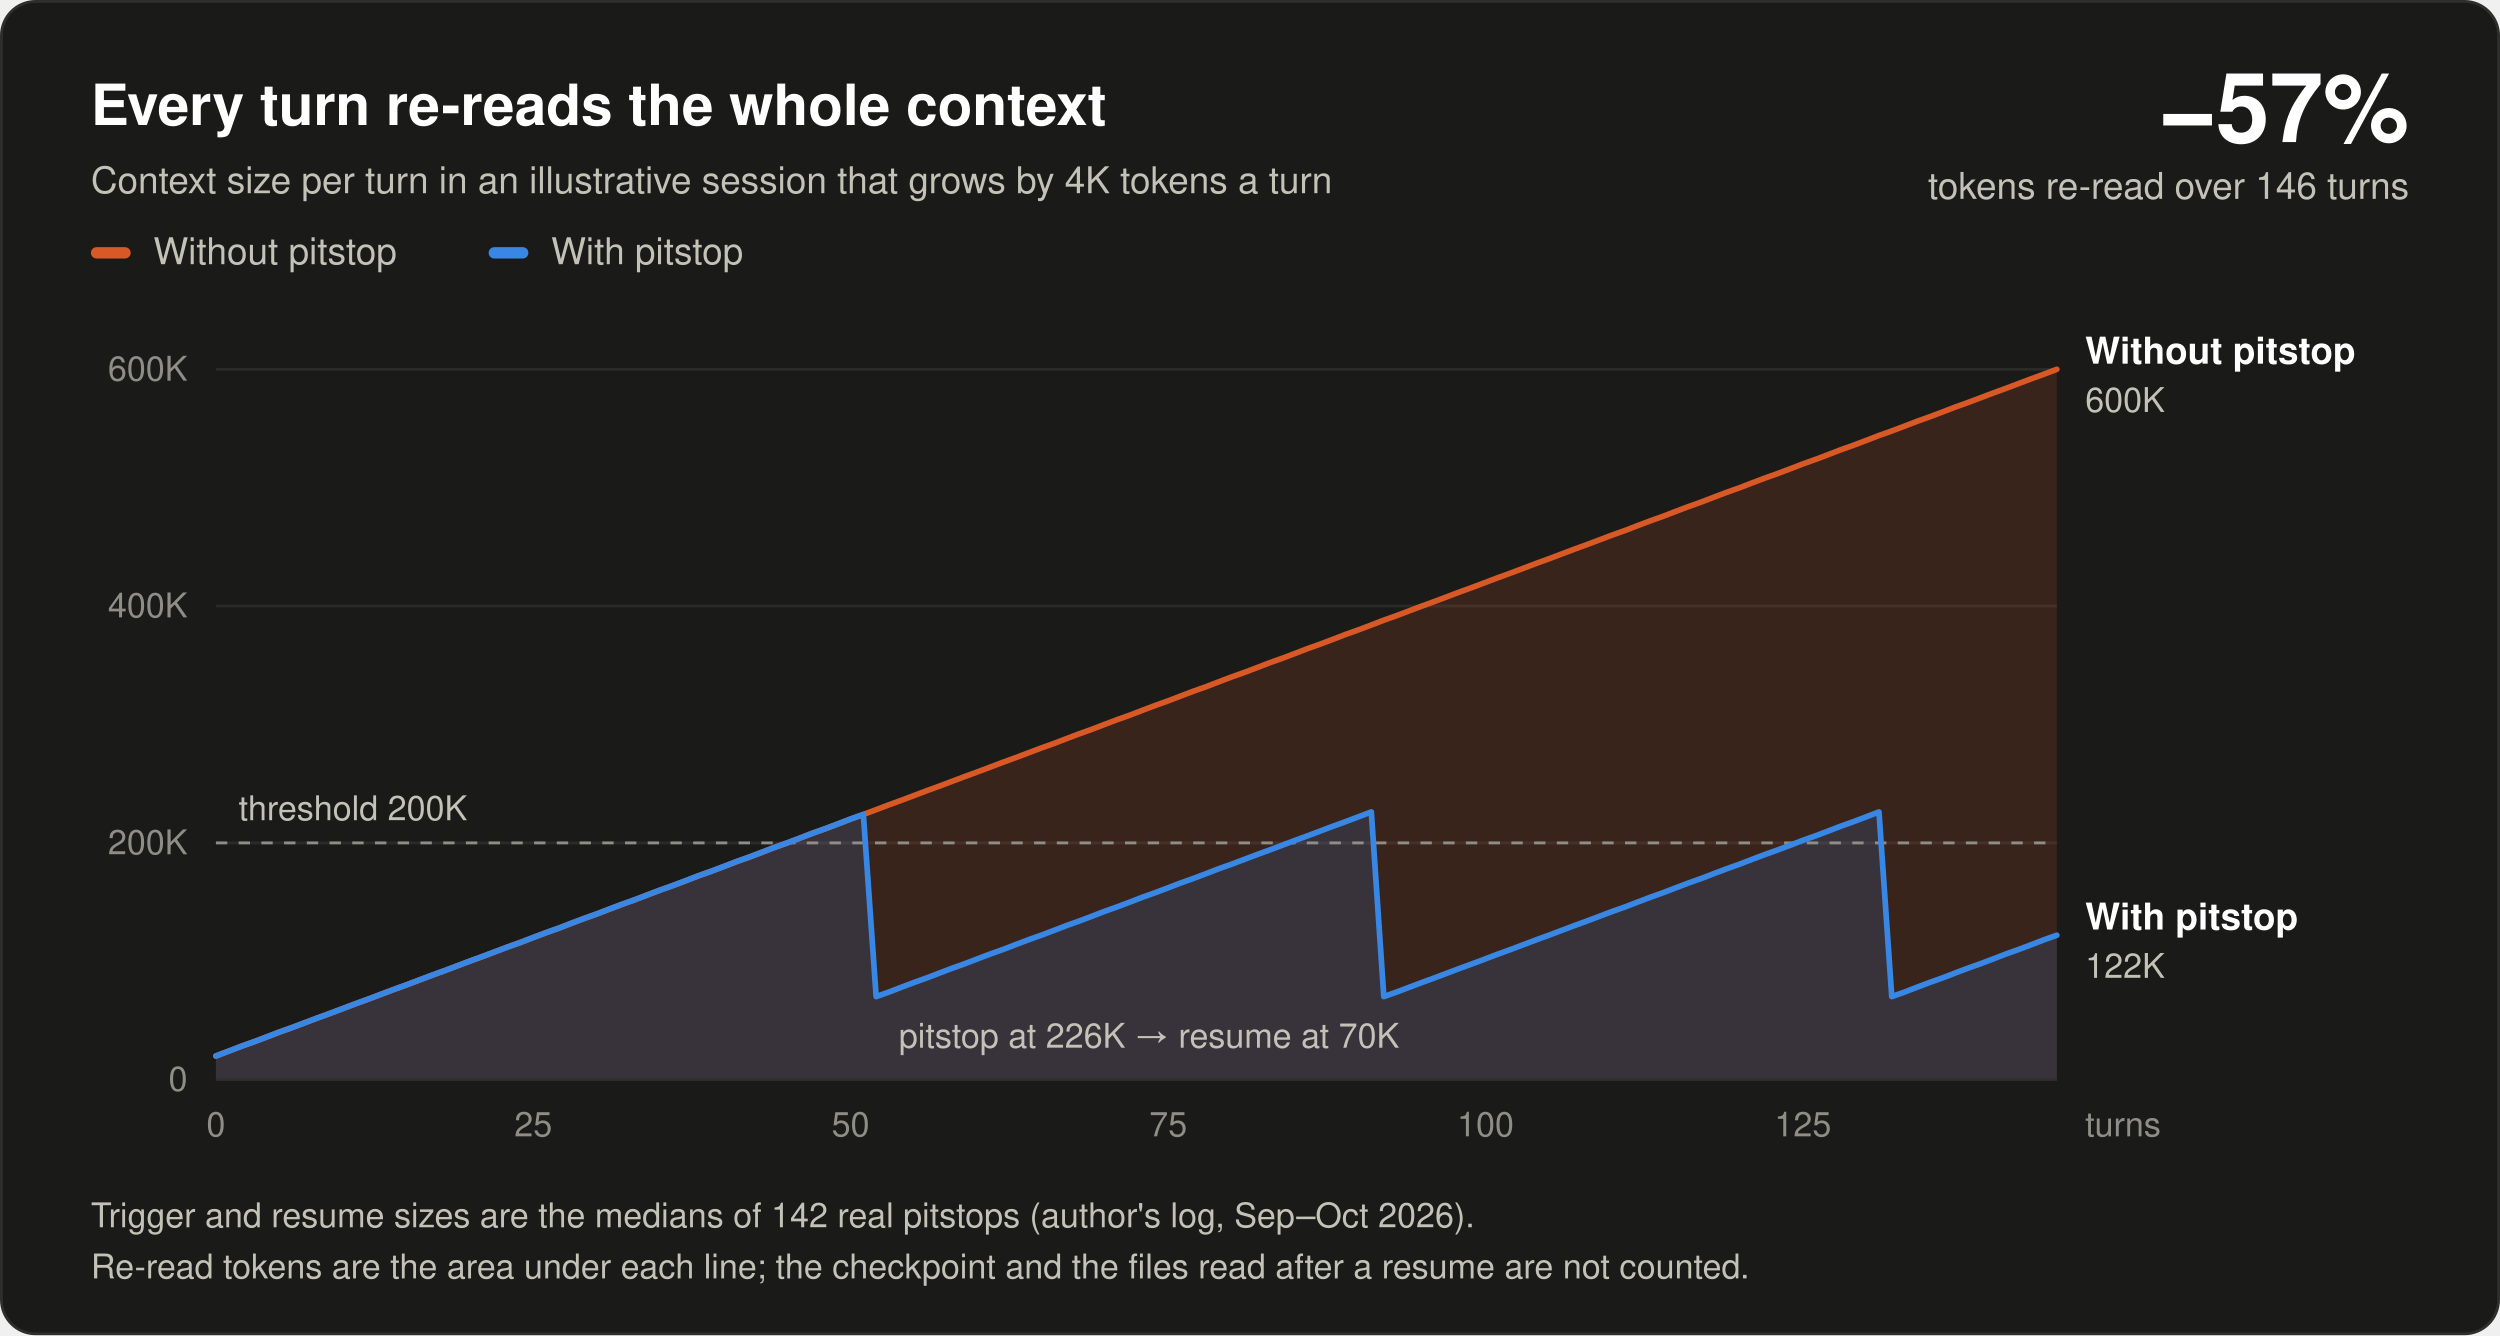
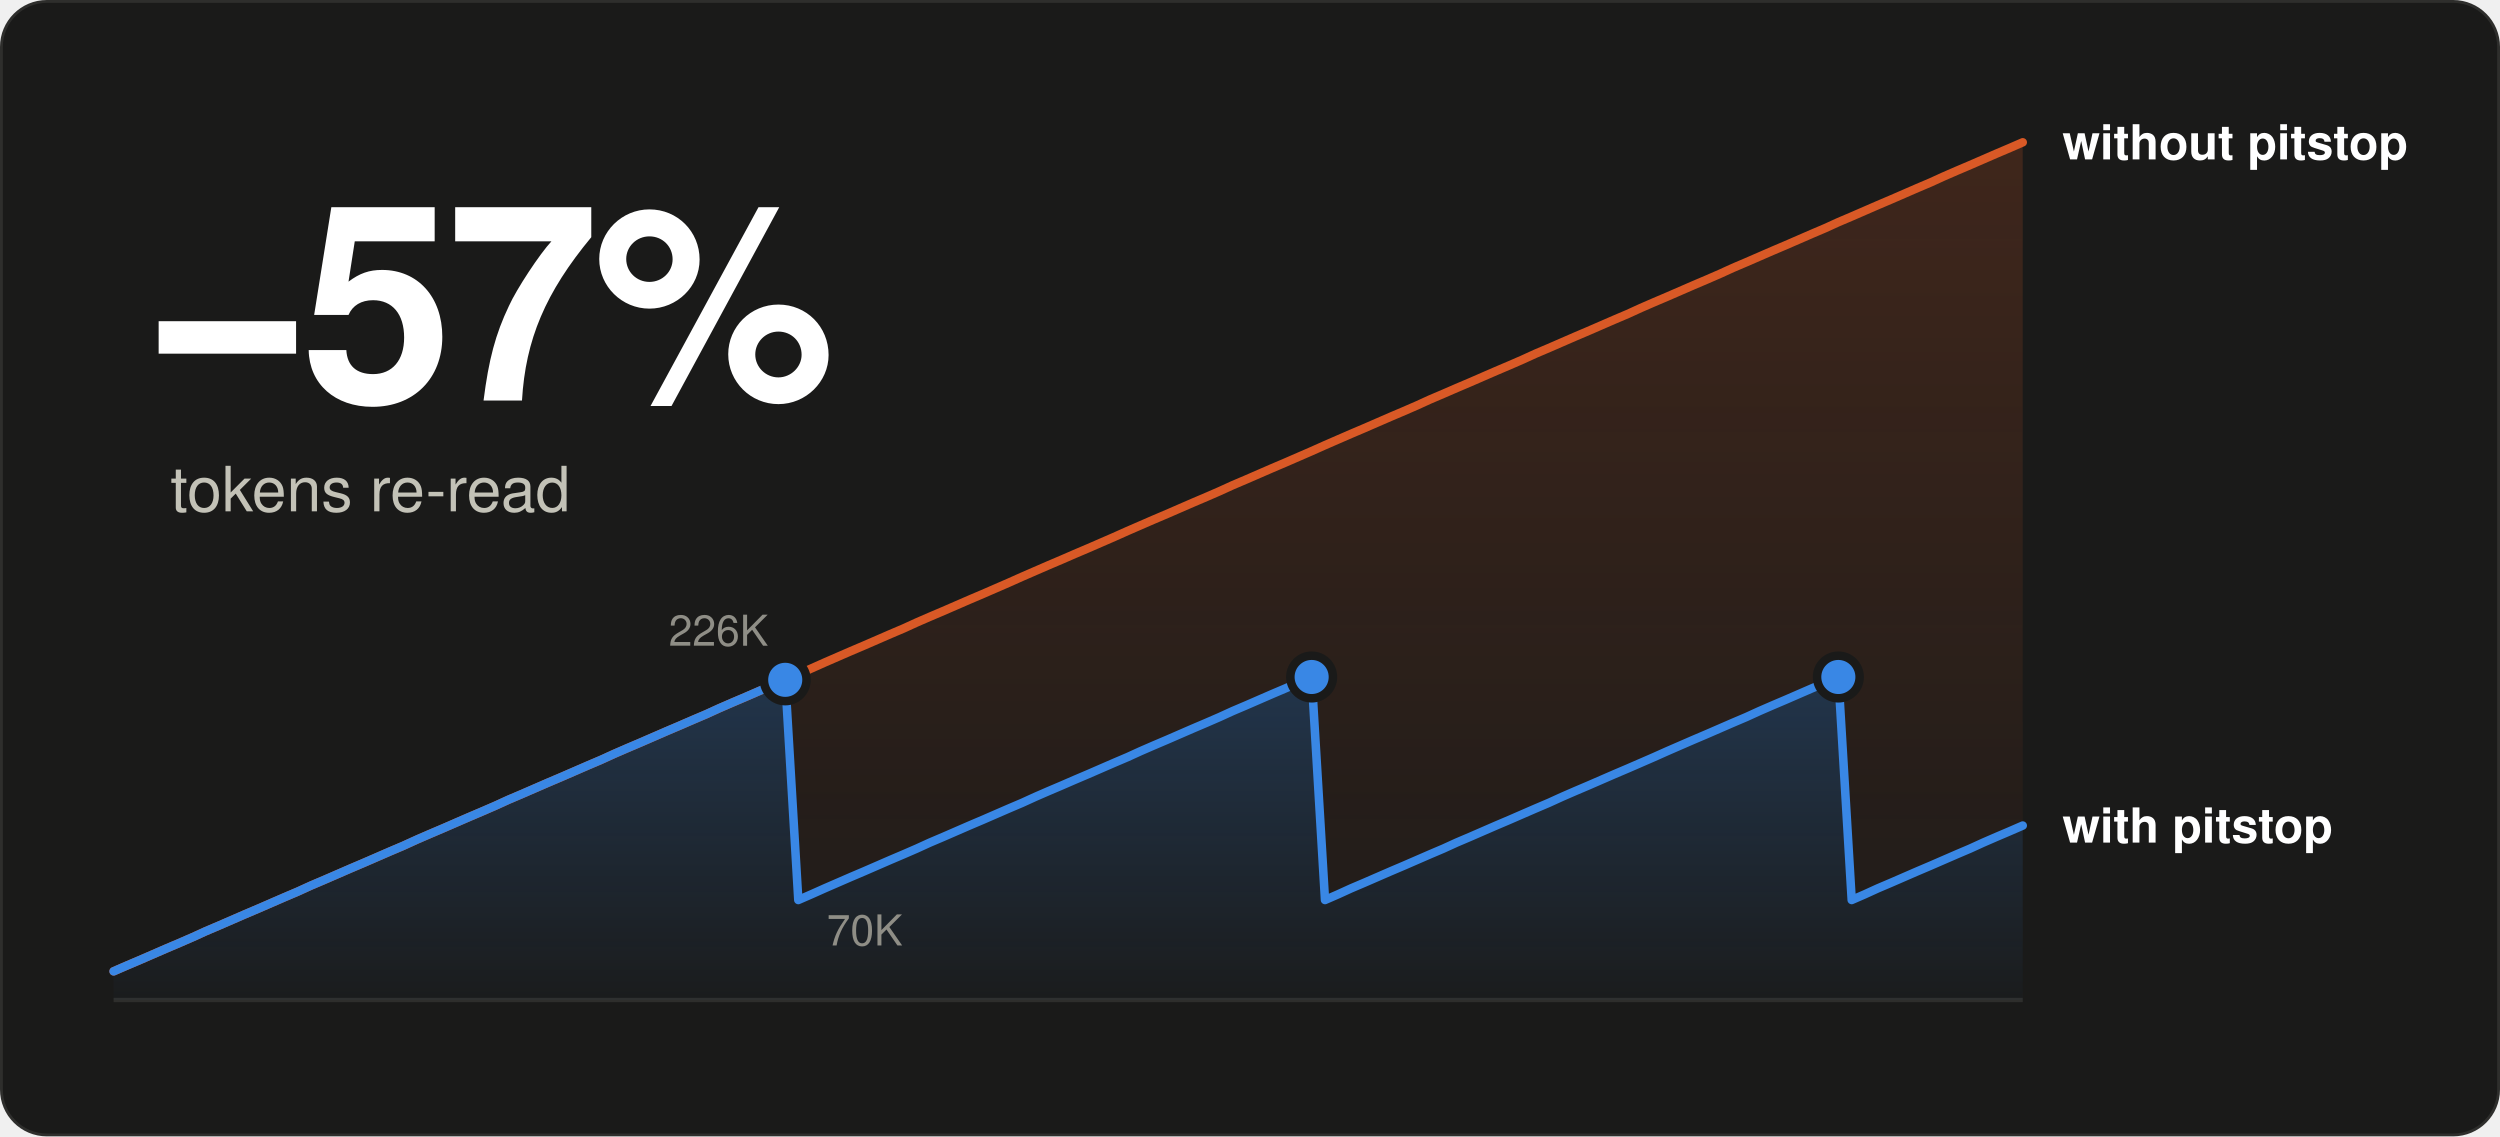
- <svg xmlns="http://www.w3.org/2000/svg" width="880" height="470" viewBox="0 0 880 470" role="img" aria-labelledby="t d">
+ <svg xmlns="http://www.w3.org/2000/svg" width="880" height="400" viewBox="0 0 880 400" role="img" aria-labelledby="t d">
+   <defs>
+     <linearGradient id="ga" gradientUnits="userSpaceOnUse" x1="0" y1="40" x2="0" y2="352">
+       <stop offset="0.55" stop-color="#3987e5" stop-opacity="0.3" />
+       <stop offset="1" stop-color="#3987e5" stop-opacity="0.02" />
+     </linearGradient>
+     <linearGradient id="gb" gradientUnits="userSpaceOnUse" x1="0" y1="40" x2="0" y2="352">
+       <stop offset="0" stop-color="#d95926" stop-opacity="0.2" />
+       <stop offset="1" stop-color="#d95926" stop-opacity="0.02" />
+     </linearGradient>
+   </defs>
  <style>
- text { font-family: -apple-system, BlinkMacSystemFont, "Segoe UI", Helvetica, Arial, sans-serif; fill: #c3c2b7; }
- .title { font-size: 20px; font-weight: 650; fill: #ffffff; }
- .sub { font-size: 13px; }
- .tick { font-size: 12px; fill: #8f8e86; font-variant-numeric: tabular-nums; }
- .label { font-size: 13px; font-weight: 600; fill: #ffffff; }
- .note { font-size: 12px; }
- .hero { font-size: 34px; font-weight: 700; fill: #ffffff; font-variant-numeric: tabular-nums; }
+ text { font-family: -apple-system, BlinkMacSystemFont, "Segoe UI", Helvetica, Arial, sans-serif; fill: #c3c2b7; font-weight: 500; }
+ .hero { font-size: 96px; font-weight: 700; letter-spacing: -2px; fill: #ffffff; font-variant-numeric: tabular-nums; }
+ .caption { font-size: 22px; }
+ .label { font-size: 17px; font-weight: 600; fill: #ffffff; }
+ .tick { font-size: 15px; fill: #8f8e86; font-variant-numeric: tabular-nums; }
</style>
-   <rect x="0.5" y="0.5" width="879" height="469" rx="12" fill="#1a1a19" stroke="#2e2e2c" />
-   <text x="32" y="44" class="title">Every turn re-reads the whole context</text>
-   <text x="32" y="68" class="sub">Context size per turn in an illustrative session that grows by 4K tokens a turn</text>
-   <text x="848" y="50" text-anchor="end" class="hero">−57%</text>
-   <text x="848" y="70" text-anchor="end" class="sub">tokens re-read over 146 turns</text>
-   <g transform="translate(32,96)">
-     <rect x="0" y="-9" width="14" height="4" rx="2" fill="#d95926" />
-     <text x="22" y="-3" class="sub">Without pitstop</text>
-     <rect x="140" y="-9" width="14" height="4" rx="2" fill="#3987e5" />
-     <text x="162" y="-3" class="sub">With pitstop</text>
-   </g>
-   <line x1="76" x2="724" y1="380.0" y2="380.0" stroke="#2a2a28" />
-   <text x="66" y="384.0" text-anchor="end" class="tick">0</text>
-   <line x1="76" x2="724" y1="296.7" y2="296.7" stroke="#2a2a28" />
-   <text x="66" y="300.7" text-anchor="end" class="tick">200K</text>
-   <line x1="76" x2="724" y1="213.3" y2="213.3" stroke="#2a2a28" />
-   <text x="66" y="217.3" text-anchor="end" class="tick">400K</text>
-   <line x1="76" x2="724" y1="130.0" y2="130.0" stroke="#2a2a28" />
-   <text x="66" y="134.0" text-anchor="end" class="tick">600K</text>
-   <text x="76.0" y="400" text-anchor="middle" class="tick">0</text>
-   <text x="187.7" y="400" text-anchor="middle" class="tick">25</text>
-   <text x="299.4" y="400" text-anchor="middle" class="tick">50</text>
-   <text x="411.2" y="400" text-anchor="middle" class="tick">75</text>
-   <text x="522.9" y="400" text-anchor="middle" class="tick">100</text>
-   <text x="634.6" y="400" text-anchor="middle" class="tick">125</text>
-   <text x="734" y="400" class="tick">turns</text>
-   <path d="M76.0,371.7 L80.5,370.0 L84.9,368.3 L89.4,366.7 L93.9,365.0 L98.3,363.3 L102.8,361.7 L107.3,360.0 L111.8,358.3 L116.2,356.7 L120.7,355.0 L125.2,353.3 L129.6,351.7 L134.1,350.0 L138.6,348.3 L143.0,346.7 L147.5,345.0 L152.0,343.3 L156.4,341.7 L160.9,340.0 L165.4,338.3 L169.8,336.7 L174.3,335.0 L178.8,333.3 L183.3,331.7 L187.7,330.0 L192.2,328.3 L196.7,326.7 L201.1,325.0 L205.6,323.3 L210.1,321.7 L214.5,320.0 L219.0,318.3 L223.5,316.7 L227.9,315.0 L232.4,313.3 L236.9,311.7 L241.4,310.0 L245.8,308.3 L250.3,306.7 L254.8,305.0 L259.2,303.3 L263.7,301.7 L268.2,300.0 L272.6,298.3 L277.1,296.7 L281.6,295.0 L286.0,293.3 L290.5,291.7 L295.0,290.0 L299.4,288.3 L303.9,286.7 L308.4,285.0 L312.9,283.3 L317.3,281.7 L321.8,280.0 L326.3,278.3 L330.7,276.7 L335.2,275.0 L339.7,273.3 L344.1,271.7 L348.6,270.0 L353.1,268.3 L357.5,266.7 L362.0,265.0 L366.5,263.3 L371.0,261.7 L375.4,260.0 L379.9,258.3 L384.4,256.7 L388.8,255.0 L393.3,253.3 L397.8,251.7 L402.2,250.0 L406.7,248.3 L411.2,246.7 L415.6,245.0 L420.1,243.3 L424.6,241.7 L429.0,240.0 L433.5,238.3 L438.0,236.7 L442.5,235.0 L446.9,233.3 L451.4,231.7 L455.9,230.0 L460.3,228.3 L464.8,226.7 L469.3,225.0 L473.7,223.3 L478.2,221.7 L482.7,220.0 L487.1,218.3 L491.6,216.7 L496.1,215.0 L500.6,213.3 L505.0,211.7 L509.5,210.0 L514.0,208.3 L518.4,206.7 L522.9,205.0 L527.4,203.3 L531.8,201.7 L536.3,200.0 L540.8,198.3 L545.2,196.7 L549.7,195.0 L554.2,193.3 L558.6,191.7 L563.1,190.0 L567.6,188.3 L572.1,186.7 L576.5,185.0 L581.0,183.3 L585.5,181.7 L589.9,180.0 L594.4,178.3 L598.9,176.7 L603.3,175.0 L607.8,173.3 L612.3,171.7 L616.7,170.0 L621.2,168.3 L625.7,166.7 L630.2,165.0 L634.6,163.3 L639.1,161.7 L643.6,160.0 L648.0,158.3 L652.5,156.7 L657.0,155.0 L661.4,153.3 L665.9,151.7 L670.4,150.0 L674.8,148.3 L679.3,146.7 L683.8,145.0 L688.2,143.3 L692.7,141.7 L697.2,140.0 L701.7,138.3 L706.1,136.7 L710.6,135.0 L715.1,133.3 L719.5,131.7 L724.0,130.0 L724.0,380.0 L76.0,380.0Z" fill="#d95926" fill-opacity="0.16" />
-   <path d="M76.0,371.7 L80.5,370.0 L84.9,368.3 L89.4,366.7 L93.9,365.0 L98.3,363.3 L102.8,361.7 L107.3,360.0 L111.8,358.3 L116.2,356.7 L120.7,355.0 L125.2,353.3 L129.6,351.7 L134.1,350.0 L138.6,348.3 L143.0,346.7 L147.5,345.0 L152.0,343.3 L156.4,341.7 L160.9,340.0 L165.4,338.3 L169.8,336.7 L174.3,335.0 L178.8,333.3 L183.3,331.7 L187.7,330.0 L192.2,328.3 L196.7,326.7 L201.1,325.0 L205.6,323.3 L210.1,321.7 L214.5,320.0 L219.0,318.3 L223.5,316.7 L227.9,315.0 L232.4,313.3 L236.9,311.7 L241.4,310.0 L245.8,308.3 L250.3,306.7 L254.8,305.0 L259.2,303.3 L263.7,301.7 L268.2,300.0 L272.6,298.3 L277.1,296.7 L281.6,295.0 L286.0,293.3 L290.5,291.7 L295.0,290.0 L299.4,288.3 L303.9,286.7 L308.4,350.8 L312.9,349.2 L317.3,347.5 L321.8,345.8 L326.3,344.2 L330.7,342.5 L335.2,340.8 L339.7,339.2 L344.1,337.5 L348.6,335.8 L353.1,334.2 L357.5,332.5 L362.0,330.8 L366.5,329.2 L371.0,327.5 L375.4,325.8 L379.9,324.2 L384.4,322.5 L388.8,320.8 L393.3,319.2 L397.8,317.5 L402.2,315.8 L406.7,314.2 L411.2,312.5 L415.6,310.8 L420.1,309.2 L424.6,307.5 L429.0,305.8 L433.5,304.2 L438.0,302.5 L442.5,300.8 L446.9,299.2 L451.4,297.5 L455.9,295.8 L460.3,294.2 L464.8,292.5 L469.3,290.8 L473.7,289.2 L478.2,287.5 L482.7,285.8 L487.1,350.8 L491.6,349.2 L496.1,347.5 L500.6,345.8 L505.0,344.2 L509.5,342.5 L514.0,340.8 L518.4,339.2 L522.9,337.5 L527.4,335.8 L531.8,334.2 L536.3,332.5 L540.8,330.8 L545.2,329.2 L549.7,327.5 L554.2,325.8 L558.6,324.2 L563.1,322.5 L567.6,320.8 L572.1,319.2 L576.5,317.5 L581.0,315.8 L585.5,314.2 L589.9,312.5 L594.4,310.8 L598.9,309.2 L603.3,307.5 L607.8,305.8 L612.3,304.2 L616.7,302.5 L621.2,300.8 L625.7,299.2 L630.2,297.5 L634.6,295.8 L639.1,294.2 L643.6,292.5 L648.0,290.8 L652.5,289.2 L657.0,287.5 L661.4,285.8 L665.9,350.8 L670.4,349.2 L674.8,347.5 L679.3,345.8 L683.8,344.2 L688.2,342.5 L692.7,340.8 L697.2,339.2 L701.7,337.5 L706.1,335.8 L710.6,334.2 L715.1,332.5 L719.5,330.8 L724.0,329.2 L724.0,380.0 L76.0,380.0Z" fill="#3987e5" fill-opacity="0.16" />
-   <line x1="76" x2="724" y1="296.7" y2="296.7" stroke="#8f8e86" stroke-width="1" stroke-dasharray="4 4" />
-   <text x="84" y="288.7" class="note">threshold 200K</text>
-   <path d="M76.0,371.7 L80.5,370.0 L84.9,368.3 L89.4,366.7 L93.9,365.0 L98.3,363.3 L102.8,361.7 L107.3,360.0 L111.8,358.3 L116.2,356.7 L120.7,355.0 L125.2,353.3 L129.6,351.7 L134.1,350.0 L138.6,348.3 L143.0,346.7 L147.5,345.0 L152.0,343.3 L156.4,341.7 L160.9,340.0 L165.4,338.3 L169.8,336.7 L174.3,335.0 L178.8,333.3 L183.3,331.7 L187.7,330.0 L192.2,328.3 L196.7,326.7 L201.1,325.0 L205.6,323.3 L210.1,321.7 L214.5,320.0 L219.0,318.3 L223.5,316.7 L227.9,315.0 L232.4,313.3 L236.9,311.7 L241.4,310.0 L245.8,308.3 L250.3,306.7 L254.8,305.0 L259.2,303.3 L263.7,301.7 L268.2,300.0 L272.6,298.3 L277.1,296.7 L281.6,295.0 L286.0,293.3 L290.5,291.7 L295.0,290.0 L299.4,288.3 L303.9,286.7 L308.4,285.0 L312.9,283.3 L317.3,281.7 L321.8,280.0 L326.3,278.3 L330.7,276.7 L335.2,275.0 L339.7,273.3 L344.1,271.7 L348.6,270.0 L353.1,268.3 L357.5,266.7 L362.0,265.0 L366.5,263.3 L371.0,261.7 L375.4,260.0 L379.9,258.3 L384.4,256.7 L388.8,255.0 L393.3,253.3 L397.8,251.7 L402.2,250.0 L406.7,248.3 L411.2,246.7 L415.6,245.0 L420.1,243.3 L424.6,241.7 L429.0,240.0 L433.5,238.3 L438.0,236.7 L442.5,235.0 L446.9,233.3 L451.4,231.7 L455.9,230.0 L460.3,228.3 L464.8,226.7 L469.3,225.0 L473.7,223.3 L478.2,221.7 L482.7,220.0 L487.1,218.3 L491.6,216.7 L496.1,215.0 L500.6,213.3 L505.0,211.7 L509.5,210.0 L514.0,208.3 L518.4,206.7 L522.9,205.0 L527.4,203.3 L531.8,201.7 L536.3,200.0 L540.8,198.3 L545.2,196.7 L549.7,195.0 L554.2,193.3 L558.6,191.7 L563.1,190.0 L567.6,188.3 L572.1,186.7 L576.5,185.0 L581.0,183.3 L585.5,181.7 L589.9,180.0 L594.4,178.3 L598.9,176.7 L603.3,175.0 L607.8,173.3 L612.3,171.7 L616.7,170.0 L621.2,168.3 L625.7,166.7 L630.2,165.0 L634.6,163.3 L639.1,161.7 L643.6,160.0 L648.0,158.3 L652.5,156.7 L657.0,155.0 L661.4,153.3 L665.9,151.7 L670.4,150.0 L674.8,148.3 L679.3,146.7 L683.8,145.0 L688.2,143.3 L692.7,141.7 L697.2,140.0 L701.7,138.3 L706.1,136.7 L710.6,135.0 L715.1,133.3 L719.5,131.7 L724.0,130.0" fill="none" stroke="#d95926" stroke-width="2" stroke-linejoin="round" stroke-linecap="round" />
-   <path d="M76.0,371.7 L80.5,370.0 L84.9,368.3 L89.4,366.7 L93.9,365.0 L98.3,363.3 L102.8,361.7 L107.3,360.0 L111.8,358.3 L116.2,356.7 L120.7,355.0 L125.2,353.3 L129.6,351.7 L134.1,350.0 L138.6,348.3 L143.0,346.7 L147.5,345.0 L152.0,343.3 L156.4,341.7 L160.9,340.0 L165.4,338.3 L169.8,336.7 L174.3,335.0 L178.8,333.3 L183.3,331.7 L187.7,330.0 L192.2,328.3 L196.7,326.7 L201.1,325.0 L205.6,323.3 L210.1,321.7 L214.5,320.0 L219.0,318.3 L223.5,316.7 L227.9,315.0 L232.4,313.3 L236.9,311.7 L241.4,310.0 L245.8,308.3 L250.3,306.7 L254.8,305.0 L259.2,303.3 L263.7,301.7 L268.2,300.0 L272.6,298.3 L277.1,296.7 L281.6,295.0 L286.0,293.3 L290.5,291.7 L295.0,290.0 L299.4,288.3 L303.9,286.7 L308.4,350.8 L312.9,349.2 L317.3,347.5 L321.8,345.8 L326.3,344.2 L330.7,342.5 L335.2,340.8 L339.7,339.2 L344.1,337.5 L348.6,335.8 L353.1,334.2 L357.5,332.5 L362.0,330.8 L366.5,329.2 L371.0,327.5 L375.4,325.8 L379.9,324.2 L384.4,322.5 L388.8,320.8 L393.3,319.2 L397.8,317.5 L402.2,315.8 L406.7,314.2 L411.2,312.5 L415.6,310.8 L420.1,309.2 L424.6,307.5 L429.0,305.8 L433.5,304.2 L438.0,302.5 L442.5,300.8 L446.9,299.2 L451.4,297.5 L455.9,295.8 L460.3,294.2 L464.8,292.5 L469.3,290.8 L473.7,289.2 L478.2,287.5 L482.7,285.8 L487.1,350.8 L491.6,349.2 L496.1,347.5 L500.6,345.8 L505.0,344.2 L509.5,342.5 L514.0,340.8 L518.4,339.2 L522.9,337.5 L527.4,335.8 L531.8,334.2 L536.3,332.5 L540.8,330.8 L545.2,329.2 L549.7,327.5 L554.2,325.8 L558.6,324.2 L563.1,322.5 L567.6,320.8 L572.1,319.2 L576.5,317.5 L581.0,315.8 L585.5,314.2 L589.9,312.5 L594.4,310.8 L598.9,309.2 L603.3,307.5 L607.8,305.8 L612.3,304.2 L616.7,302.5 L621.2,300.8 L625.7,299.2 L630.2,297.5 L634.6,295.8 L639.1,294.2 L643.6,292.5 L648.0,290.8 L652.5,289.2 L657.0,287.5 L661.4,285.8 L665.9,350.8 L670.4,349.2 L674.8,347.5 L679.3,345.8 L683.8,344.2 L688.2,342.5 L692.7,340.8 L697.2,339.2 L701.7,337.5 L706.1,335.8 L710.6,334.2 L715.1,332.5 L719.5,330.8 L724.0,329.2" fill="none" stroke="#3987e5" stroke-width="2" stroke-linejoin="round" stroke-linecap="round" />
-   <line x1="76" x2="724" y1="380" y2="380" stroke="#2e2e2c" />
-   <text x="734" y="128.0" class="label">Without pitstop</text>
-   <text x="734" y="145.0" class="note">600K</text>
-   <text x="734" y="327.2" class="label">With pitstop</text>
-   <text x="734" y="344.2" class="note">122K</text>
-   <text x="316.4" y="368.8" class="note">pitstop at 226K → resume at 70K</text>
-   <text x="32" y="432" class="note">Trigger and resume sizes are the medians of 142 real pitstops (author's log, Sep–Oct 2026).</text>
-   <text x="32" y="450" class="note">Re-read tokens are the area under each line; the checkpoint and the files read after a resume are not counted.</text>
+   <rect x="0.5" y="0.5" width="879" height="399" rx="16" fill="#1a1a19" stroke="#2e2e2c" />
+   <line x1="40" x2="712" y1="352" y2="352" stroke="#2e2e2c" stroke-width="1.5" />
+   <path d="M40.0,341.9 L44.6,339.9 L49.3,337.9 L53.9,335.9 L58.5,333.9 L63.2,331.9 L67.8,329.9 L72.4,327.8 L77.1,325.8 L81.7,323.8 L86.3,321.8 L91.0,319.8 L95.6,317.8 L100.2,315.8 L104.9,313.8 L109.5,311.7 L114.2,309.7 L118.8,307.7 L123.4,305.7 L128.1,303.7 L132.7,301.7 L137.3,299.7 L142.0,297.7 L146.6,295.6 L151.2,293.6 L155.9,291.6 L160.5,289.6 L165.1,287.6 L169.8,285.6 L174.4,283.6 L179.0,281.5 L183.7,279.5 L188.3,277.5 L192.9,275.5 L197.6,273.5 L202.2,271.5 L206.8,269.5 L211.5,267.5 L216.1,265.4 L220.7,263.4 L225.4,261.4 L230.0,259.4 L234.6,257.4 L239.3,255.4 L243.9,253.4 L248.6,251.4 L253.2,249.3 L257.8,247.3 L262.5,245.3 L267.1,243.3 L271.7,241.3 L276.4,239.3 L281.0,237.3 L285.6,235.3 L290.3,233.2 L294.9,231.2 L299.5,229.2 L304.2,227.2 L308.8,225.2 L313.4,223.2 L318.1,221.2 L322.7,219.1 L327.3,217.1 L332.0,215.1 L336.6,213.1 L341.2,211.1 L345.9,209.1 L350.5,207.1 L355.1,205.1 L359.8,203.0 L364.4,201.0 L369.0,199.0 L373.7,197.0 L378.3,195.0 L383.0,193.0 L387.6,191.0 L392.2,189.0 L396.9,186.9 L401.5,184.9 L406.1,182.9 L410.8,180.9 L415.4,178.9 L420.0,176.9 L424.7,174.9 L429.3,172.9 L433.9,170.8 L438.6,168.8 L443.2,166.8 L447.8,164.8 L452.5,162.8 L457.1,160.8 L461.7,158.8 L466.4,156.7 L471.0,154.7 L475.6,152.7 L480.3,150.7 L484.9,148.7 L489.5,146.7 L494.2,144.7 L498.8,142.7 L503.4,140.6 L508.1,138.6 L512.7,136.6 L517.4,134.6 L522.0,132.6 L526.6,130.6 L531.3,128.6 L535.9,126.6 L540.5,124.5 L545.2,122.5 L549.8,120.5 L554.4,118.5 L559.1,116.5 L563.7,114.5 L568.3,112.5 L573.0,110.5 L577.6,108.4 L582.2,106.4 L586.9,104.4 L591.5,102.4 L596.1,100.4 L600.8,98.4 L605.4,96.4 L610.0,94.3 L614.7,92.3 L619.3,90.3 L623.9,88.3 L628.6,86.3 L633.2,84.3 L637.8,82.3 L642.5,80.3 L647.1,78.2 L651.8,76.2 L656.4,74.2 L661.0,72.2 L665.7,70.2 L670.3,68.2 L674.9,66.2 L679.6,64.2 L684.2,62.1 L688.8,60.1 L693.5,58.1 L698.1,56.1 L702.7,54.1 L707.4,52.1 L712.0,50.1 L712.0,290.6 L707.4,292.6 L702.7,294.6 L698.1,296.6 L693.5,298.7 L688.8,300.7 L684.2,302.7 L679.6,304.7 L674.9,306.7 L670.3,308.7 L665.7,310.7 L661.0,312.7 L656.4,314.8 L651.8,316.8 L647.1,238.3 L642.5,240.3 L637.8,242.3 L633.2,244.3 L628.6,246.3 L623.9,248.3 L619.3,250.3 L614.7,252.4 L610.0,254.4 L605.4,256.4 L600.8,258.4 L596.1,260.4 L591.5,262.4 L586.9,264.4 L582.2,266.5 L577.6,268.5 L573.0,270.5 L568.3,272.5 L563.7,274.5 L559.1,276.5 L554.4,278.5 L549.8,280.5 L545.2,282.6 L540.5,284.6 L535.9,286.6 L531.3,288.6 L526.6,290.6 L522.0,292.6 L517.4,294.6 L512.7,296.6 L508.1,298.7 L503.4,300.7 L498.8,302.7 L494.2,304.7 L489.5,306.7 L484.9,308.7 L480.3,310.7 L475.6,312.7 L471.0,314.8 L466.4,316.8 L461.7,238.3 L457.1,240.3 L452.5,242.3 L447.8,244.3 L443.2,246.3 L438.6,248.3 L433.9,250.3 L429.3,252.4 L424.7,254.4 L420.0,256.4 L415.4,258.4 L410.8,260.4 L406.1,262.4 L401.5,264.4 L396.9,266.5 L392.2,268.5 L387.6,270.5 L383.0,272.5 L378.3,274.5 L373.7,276.5 L369.0,278.5 L364.4,280.5 L359.8,282.6 L355.1,284.6 L350.5,286.6 L345.9,288.6 L341.2,290.6 L336.6,292.6 L332.0,294.6 L327.3,296.6 L322.7,298.7 L318.1,300.7 L313.4,302.7 L308.8,304.7 L304.2,306.7 L299.5,308.7 L294.9,310.7 L290.3,312.7 L285.6,314.8 L281.0,316.8 L276.4,239.3 L271.7,241.3 L267.1,243.3 L262.5,245.3 L257.8,247.3 L253.2,249.3 L248.6,251.4 L243.9,253.4 L239.3,255.4 L234.6,257.4 L230.0,259.4 L225.4,261.4 L220.7,263.4 L216.1,265.4 L211.5,267.5 L206.8,269.5 L202.2,271.5 L197.6,273.5 L192.9,275.5 L188.3,277.5 L183.7,279.5 L179.0,281.5 L174.4,283.6 L169.8,285.6 L165.1,287.6 L160.5,289.6 L155.9,291.6 L151.2,293.6 L146.6,295.6 L142.0,297.7 L137.3,299.7 L132.7,301.7 L128.1,303.7 L123.4,305.7 L118.8,307.7 L114.2,309.7 L109.5,311.7 L104.9,313.8 L100.2,315.8 L95.6,317.8 L91.0,319.8 L86.3,321.8 L81.7,323.8 L77.1,325.8 L72.4,327.8 L67.8,329.9 L63.2,331.9 L58.5,333.9 L53.9,335.9 L49.3,337.9 L44.6,339.9 L40.0,341.9Z" fill="url(#gb)" />
+   <path d="M40.0,341.9 L44.6,339.9 L49.3,337.9 L53.9,335.9 L58.5,333.9 L63.2,331.9 L67.8,329.9 L72.4,327.8 L77.1,325.8 L81.7,323.8 L86.3,321.8 L91.0,319.8 L95.6,317.8 L100.2,315.8 L104.9,313.8 L109.5,311.7 L114.2,309.7 L118.8,307.7 L123.4,305.7 L128.1,303.7 L132.7,301.7 L137.3,299.7 L142.0,297.7 L146.6,295.6 L151.2,293.6 L155.9,291.6 L160.5,289.6 L165.1,287.6 L169.8,285.6 L174.4,283.6 L179.0,281.5 L183.7,279.5 L188.3,277.5 L192.9,275.5 L197.6,273.5 L202.2,271.5 L206.8,269.5 L211.5,267.5 L216.1,265.4 L220.7,263.4 L225.4,261.4 L230.0,259.4 L234.6,257.4 L239.3,255.4 L243.9,253.4 L248.6,251.4 L253.2,249.3 L257.8,247.3 L262.5,245.3 L267.1,243.3 L271.7,241.3 L276.4,239.3 L281.0,316.8 L285.6,314.8 L290.3,312.7 L294.9,310.7 L299.5,308.7 L304.2,306.7 L308.8,304.7 L313.4,302.7 L318.1,300.7 L322.7,298.7 L327.3,296.6 L332.0,294.6 L336.6,292.6 L341.2,290.6 L345.9,288.6 L350.5,286.6 L355.1,284.6 L359.8,282.6 L364.4,280.5 L369.0,278.5 L373.7,276.5 L378.3,274.5 L383.0,272.5 L387.6,270.5 L392.2,268.5 L396.9,266.5 L401.5,264.4 L406.1,262.4 L410.8,260.4 L415.4,258.4 L420.0,256.4 L424.7,254.4 L429.3,252.4 L433.9,250.3 L438.6,248.3 L443.2,246.3 L447.8,244.3 L452.5,242.3 L457.1,240.3 L461.7,238.3 L466.4,316.8 L471.0,314.8 L475.6,312.7 L480.3,310.7 L484.9,308.7 L489.5,306.7 L494.2,304.7 L498.8,302.7 L503.4,300.7 L508.1,298.7 L512.7,296.6 L517.4,294.6 L522.0,292.6 L526.6,290.6 L531.3,288.6 L535.9,286.6 L540.5,284.6 L545.2,282.6 L549.8,280.5 L554.4,278.5 L559.1,276.5 L563.7,274.5 L568.3,272.5 L573.0,270.5 L577.6,268.5 L582.2,266.5 L586.9,264.4 L591.5,262.4 L596.1,260.4 L600.8,258.4 L605.4,256.4 L610.0,254.4 L614.7,252.4 L619.3,250.3 L623.9,248.3 L628.6,246.3 L633.2,244.3 L637.8,242.3 L642.5,240.3 L647.1,238.3 L651.8,316.8 L656.4,314.8 L661.0,312.7 L665.7,310.7 L670.3,308.7 L674.9,306.7 L679.6,304.7 L684.2,302.7 L688.8,300.7 L693.5,298.7 L698.1,296.6 L702.7,294.6 L707.4,292.6 L712.0,290.6 L712,352 L40,352Z" fill="url(#ga)" />
+   <path d="M40.0,341.9 L44.6,339.9 L49.3,337.9 L53.9,335.9 L58.5,333.9 L63.2,331.9 L67.8,329.9 L72.4,327.8 L77.1,325.8 L81.7,323.8 L86.3,321.8 L91.0,319.8 L95.6,317.8 L100.2,315.8 L104.9,313.8 L109.5,311.7 L114.2,309.7 L118.8,307.7 L123.4,305.7 L128.1,303.7 L132.7,301.7 L137.3,299.7 L142.0,297.7 L146.6,295.6 L151.2,293.6 L155.9,291.6 L160.5,289.6 L165.1,287.6 L169.8,285.6 L174.4,283.6 L179.0,281.5 L183.7,279.5 L188.3,277.5 L192.9,275.5 L197.6,273.5 L202.2,271.5 L206.8,269.5 L211.5,267.5 L216.1,265.4 L220.7,263.4 L225.4,261.4 L230.0,259.4 L234.6,257.4 L239.3,255.4 L243.9,253.4 L248.6,251.4 L253.2,249.3 L257.8,247.3 L262.5,245.3 L267.1,243.3 L271.7,241.3 L276.4,239.3 L281.0,237.3 L285.6,235.3 L290.3,233.2 L294.9,231.2 L299.5,229.2 L304.2,227.2 L308.8,225.2 L313.4,223.2 L318.1,221.2 L322.7,219.1 L327.3,217.1 L332.0,215.1 L336.6,213.1 L341.2,211.1 L345.9,209.1 L350.5,207.1 L355.1,205.1 L359.8,203.0 L364.4,201.0 L369.0,199.0 L373.7,197.0 L378.3,195.0 L383.0,193.0 L387.6,191.0 L392.2,189.0 L396.9,186.9 L401.5,184.9 L406.1,182.9 L410.8,180.9 L415.4,178.9 L420.0,176.9 L424.7,174.9 L429.3,172.9 L433.9,170.8 L438.6,168.8 L443.2,166.8 L447.8,164.8 L452.5,162.8 L457.1,160.8 L461.7,158.8 L466.4,156.7 L471.0,154.7 L475.6,152.7 L480.3,150.7 L484.9,148.7 L489.5,146.7 L494.2,144.7 L498.8,142.7 L503.4,140.6 L508.1,138.6 L512.7,136.6 L517.4,134.6 L522.0,132.6 L526.6,130.6 L531.3,128.6 L535.9,126.6 L540.5,124.5 L545.2,122.5 L549.8,120.5 L554.4,118.5 L559.1,116.5 L563.7,114.5 L568.3,112.5 L573.0,110.5 L577.6,108.4 L582.2,106.4 L586.9,104.4 L591.5,102.4 L596.1,100.4 L600.8,98.4 L605.4,96.4 L610.0,94.3 L614.7,92.3 L619.3,90.3 L623.9,88.3 L628.6,86.3 L633.2,84.3 L637.8,82.3 L642.5,80.3 L647.1,78.2 L651.8,76.2 L656.4,74.2 L661.0,72.2 L665.7,70.2 L670.3,68.2 L674.9,66.2 L679.6,64.2 L684.2,62.1 L688.8,60.1 L693.5,58.1 L698.1,56.1 L702.7,54.1 L707.4,52.1 L712.0,50.1" fill="none" stroke="#d95926" stroke-width="3" stroke-linejoin="round" stroke-linecap="round" />
+   <path d="M40.0,341.9 L44.6,339.9 L49.3,337.9 L53.9,335.9 L58.5,333.9 L63.2,331.9 L67.8,329.9 L72.4,327.8 L77.1,325.8 L81.7,323.8 L86.3,321.8 L91.0,319.8 L95.6,317.8 L100.2,315.8 L104.9,313.8 L109.5,311.7 L114.2,309.7 L118.8,307.7 L123.4,305.7 L128.1,303.7 L132.7,301.7 L137.3,299.7 L142.0,297.7 L146.6,295.6 L151.2,293.6 L155.9,291.6 L160.5,289.6 L165.1,287.6 L169.8,285.6 L174.4,283.6 L179.0,281.5 L183.7,279.5 L188.3,277.5 L192.9,275.5 L197.6,273.5 L202.2,271.5 L206.8,269.5 L211.5,267.5 L216.1,265.4 L220.7,263.4 L225.4,261.4 L230.0,259.4 L234.6,257.4 L239.3,255.4 L243.9,253.4 L248.6,251.4 L253.2,249.3 L257.8,247.3 L262.5,245.3 L267.1,243.3 L271.7,241.3 L276.4,239.3 L281.0,316.8 L285.6,314.8 L290.3,312.7 L294.9,310.7 L299.5,308.7 L304.2,306.7 L308.8,304.7 L313.4,302.7 L318.1,300.7 L322.7,298.7 L327.3,296.6 L332.0,294.6 L336.6,292.6 L341.2,290.6 L345.9,288.6 L350.5,286.6 L355.1,284.6 L359.8,282.6 L364.4,280.5 L369.0,278.5 L373.7,276.5 L378.3,274.5 L383.0,272.5 L387.6,270.5 L392.2,268.5 L396.9,266.5 L401.5,264.4 L406.1,262.4 L410.8,260.4 L415.4,258.4 L420.0,256.4 L424.7,254.4 L429.3,252.4 L433.9,250.3 L438.6,248.3 L443.2,246.3 L447.8,244.3 L452.5,242.3 L457.1,240.3 L461.7,238.3 L466.4,316.8 L471.0,314.8 L475.6,312.7 L480.3,310.7 L484.9,308.7 L489.5,306.7 L494.2,304.7 L498.8,302.7 L503.4,300.7 L508.1,298.7 L512.7,296.6 L517.4,294.6 L522.0,292.6 L526.6,290.6 L531.3,288.6 L535.9,286.6 L540.5,284.6 L545.2,282.6 L549.8,280.5 L554.4,278.5 L559.1,276.5 L563.7,274.5 L568.3,272.5 L573.0,270.5 L577.6,268.5 L582.2,266.5 L586.9,264.4 L591.5,262.4 L596.1,260.4 L600.8,258.4 L605.4,256.4 L610.0,254.4 L614.7,252.4 L619.3,250.3 L623.9,248.3 L628.6,246.3 L633.2,244.3 L637.8,242.3 L642.5,240.3 L647.1,238.3 L651.8,316.8 L656.4,314.8 L661.0,312.7 L665.7,310.7 L670.3,308.7 L674.9,306.7 L679.6,304.7 L684.2,302.7 L688.8,300.7 L693.5,298.7 L698.1,296.6 L702.7,294.6 L707.4,292.6 L712.0,290.6" fill="none" stroke="#3987e5" stroke-width="3" stroke-linejoin="round" stroke-linecap="round" />
+   <circle cx="276.4" cy="239.3" r="9" fill="#1a1a19" />
+   <circle cx="276.4" cy="239.3" r="6" fill="#3987e5" />
+   <circle cx="461.7" cy="238.3" r="9" fill="#1a1a19" />
+   <circle cx="461.7" cy="238.3" r="6" fill="#3987e5" />
+   <circle cx="647.1" cy="238.3" r="9" fill="#1a1a19" />
+   <circle cx="647.1" cy="238.3" r="6" fill="#3987e5" />
+   <text x="270.4" y="227.3" text-anchor="end" class="tick">226K</text>
+   <text x="291.0" y="332.8" class="tick">70K</text>
+   <text x="726" y="56.1" class="label">without pitstop</text>
+   <text x="726" y="296.6" class="label">with pitstop</text>
+   <text x="52" y="141" class="hero">−57%</text>
+   <text x="60" y="180" class="caption">tokens re-read</text>
</svg>
